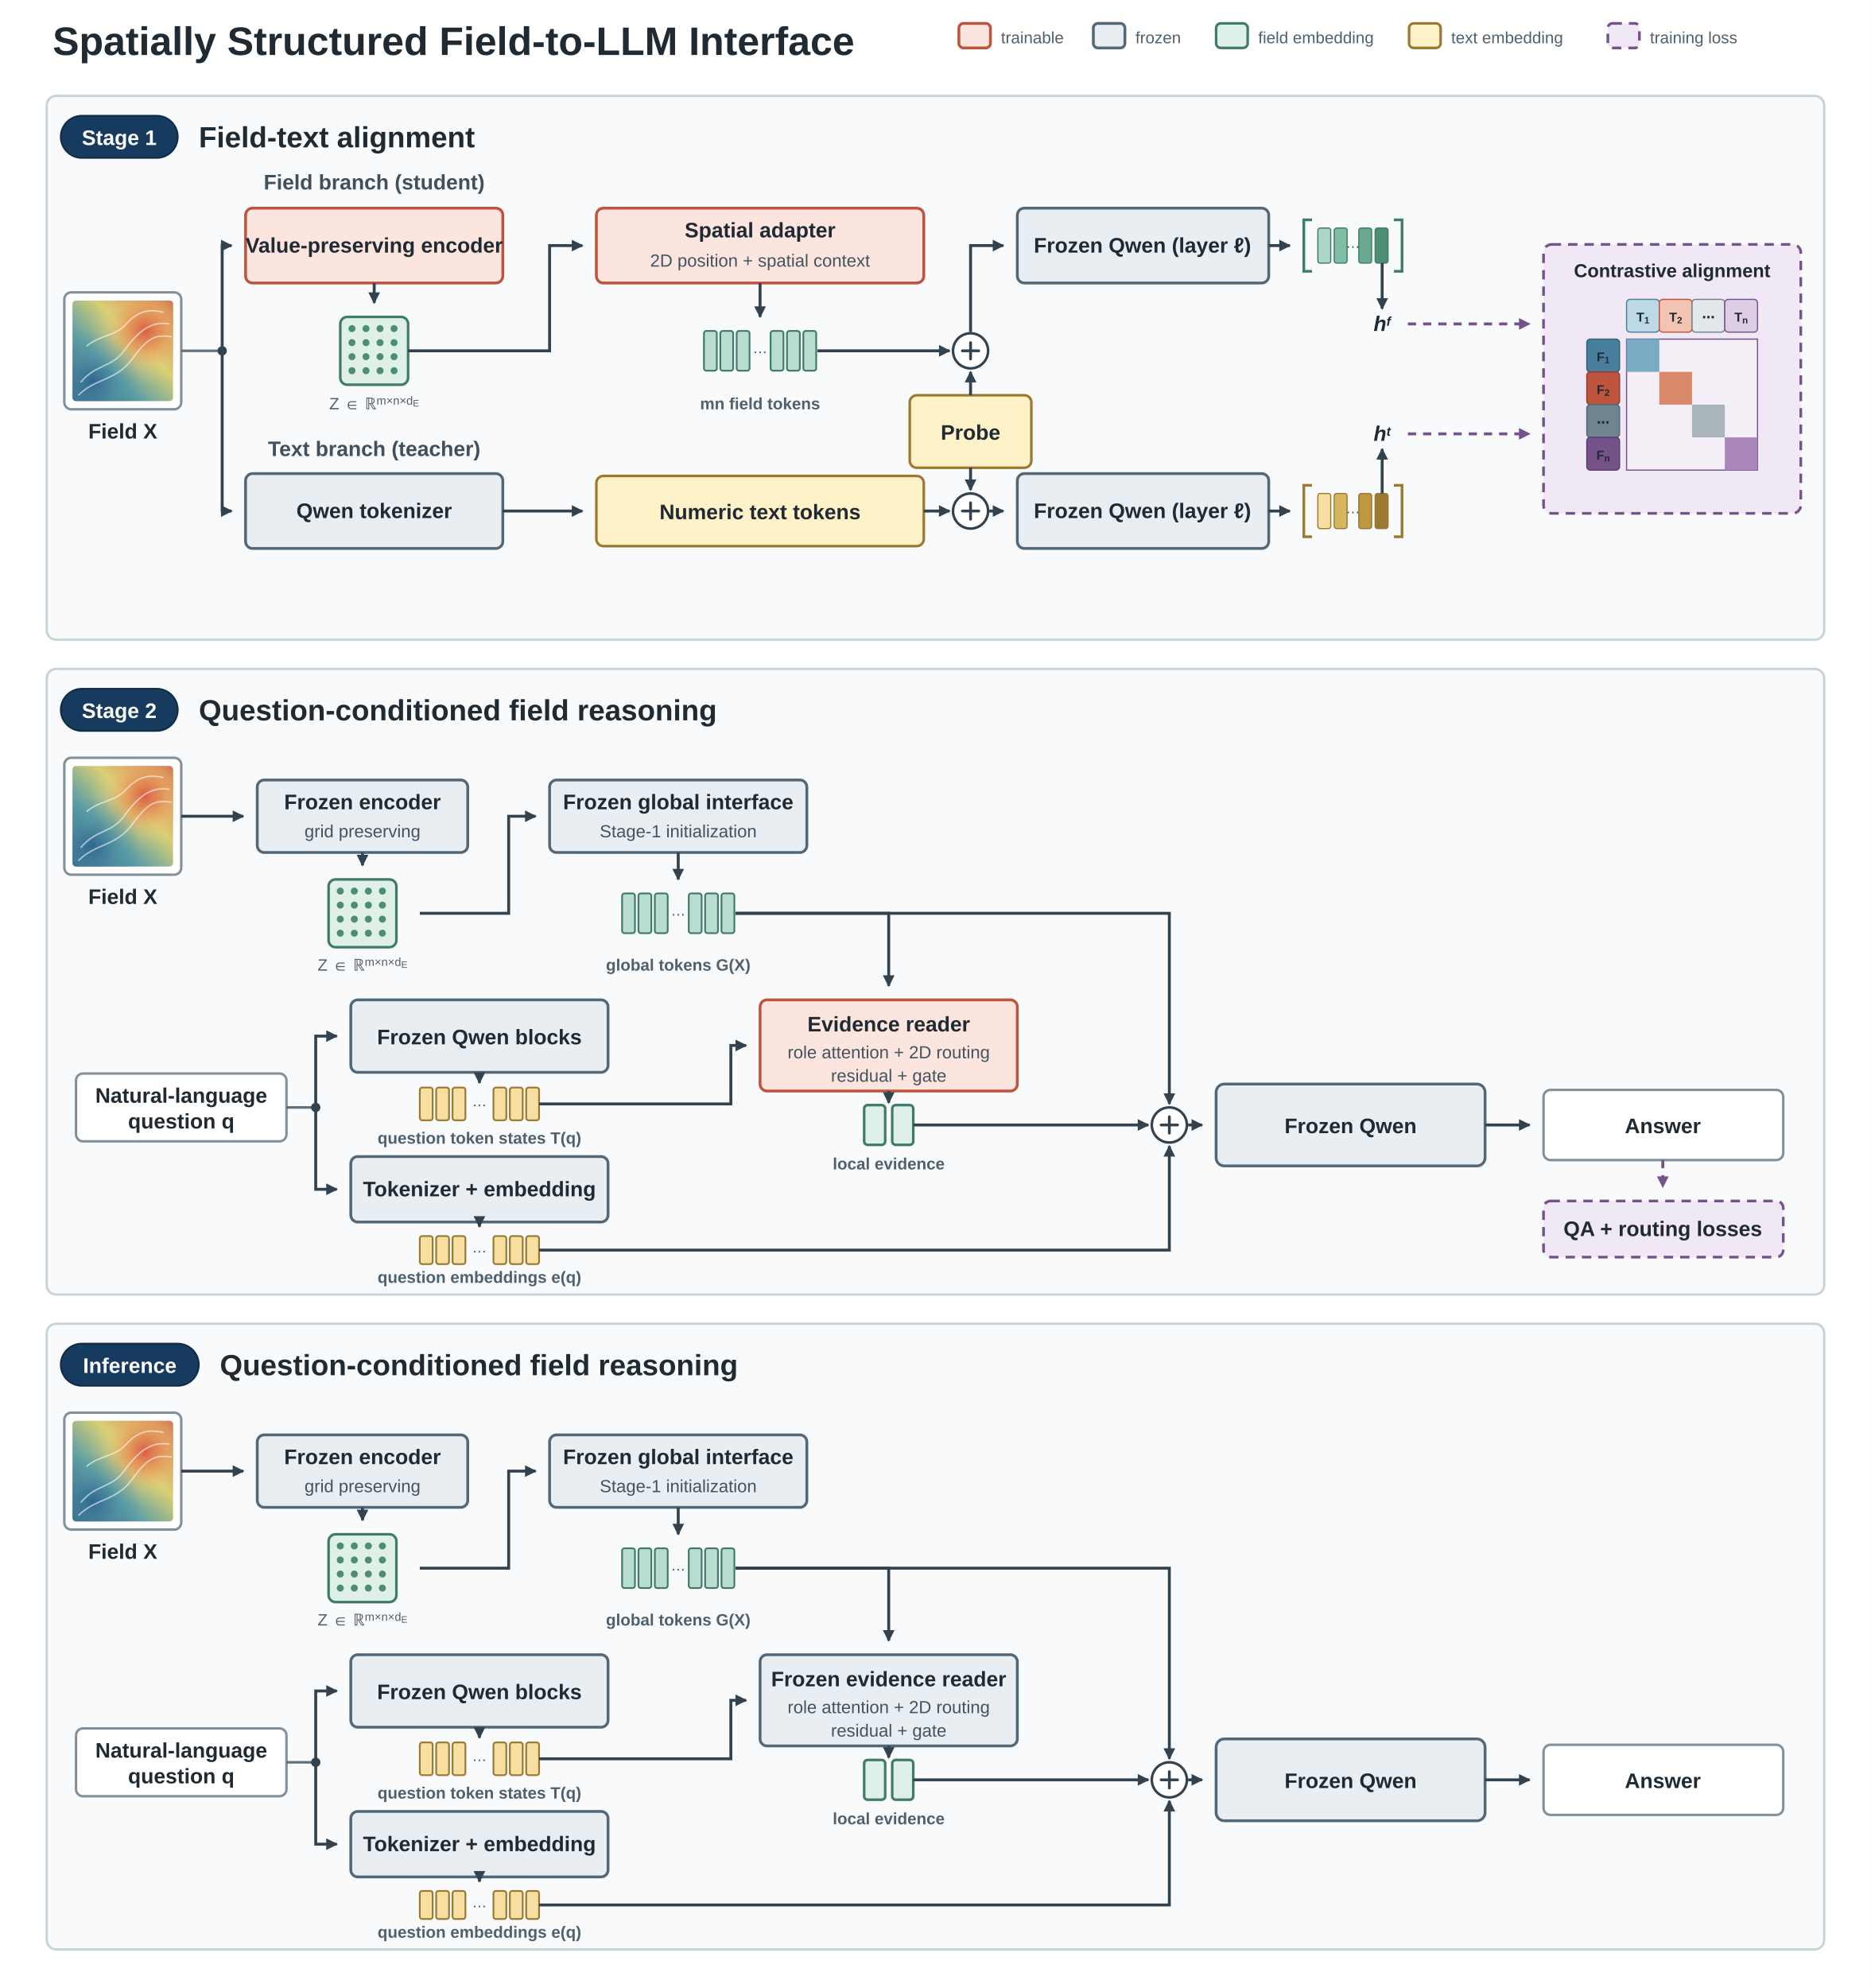
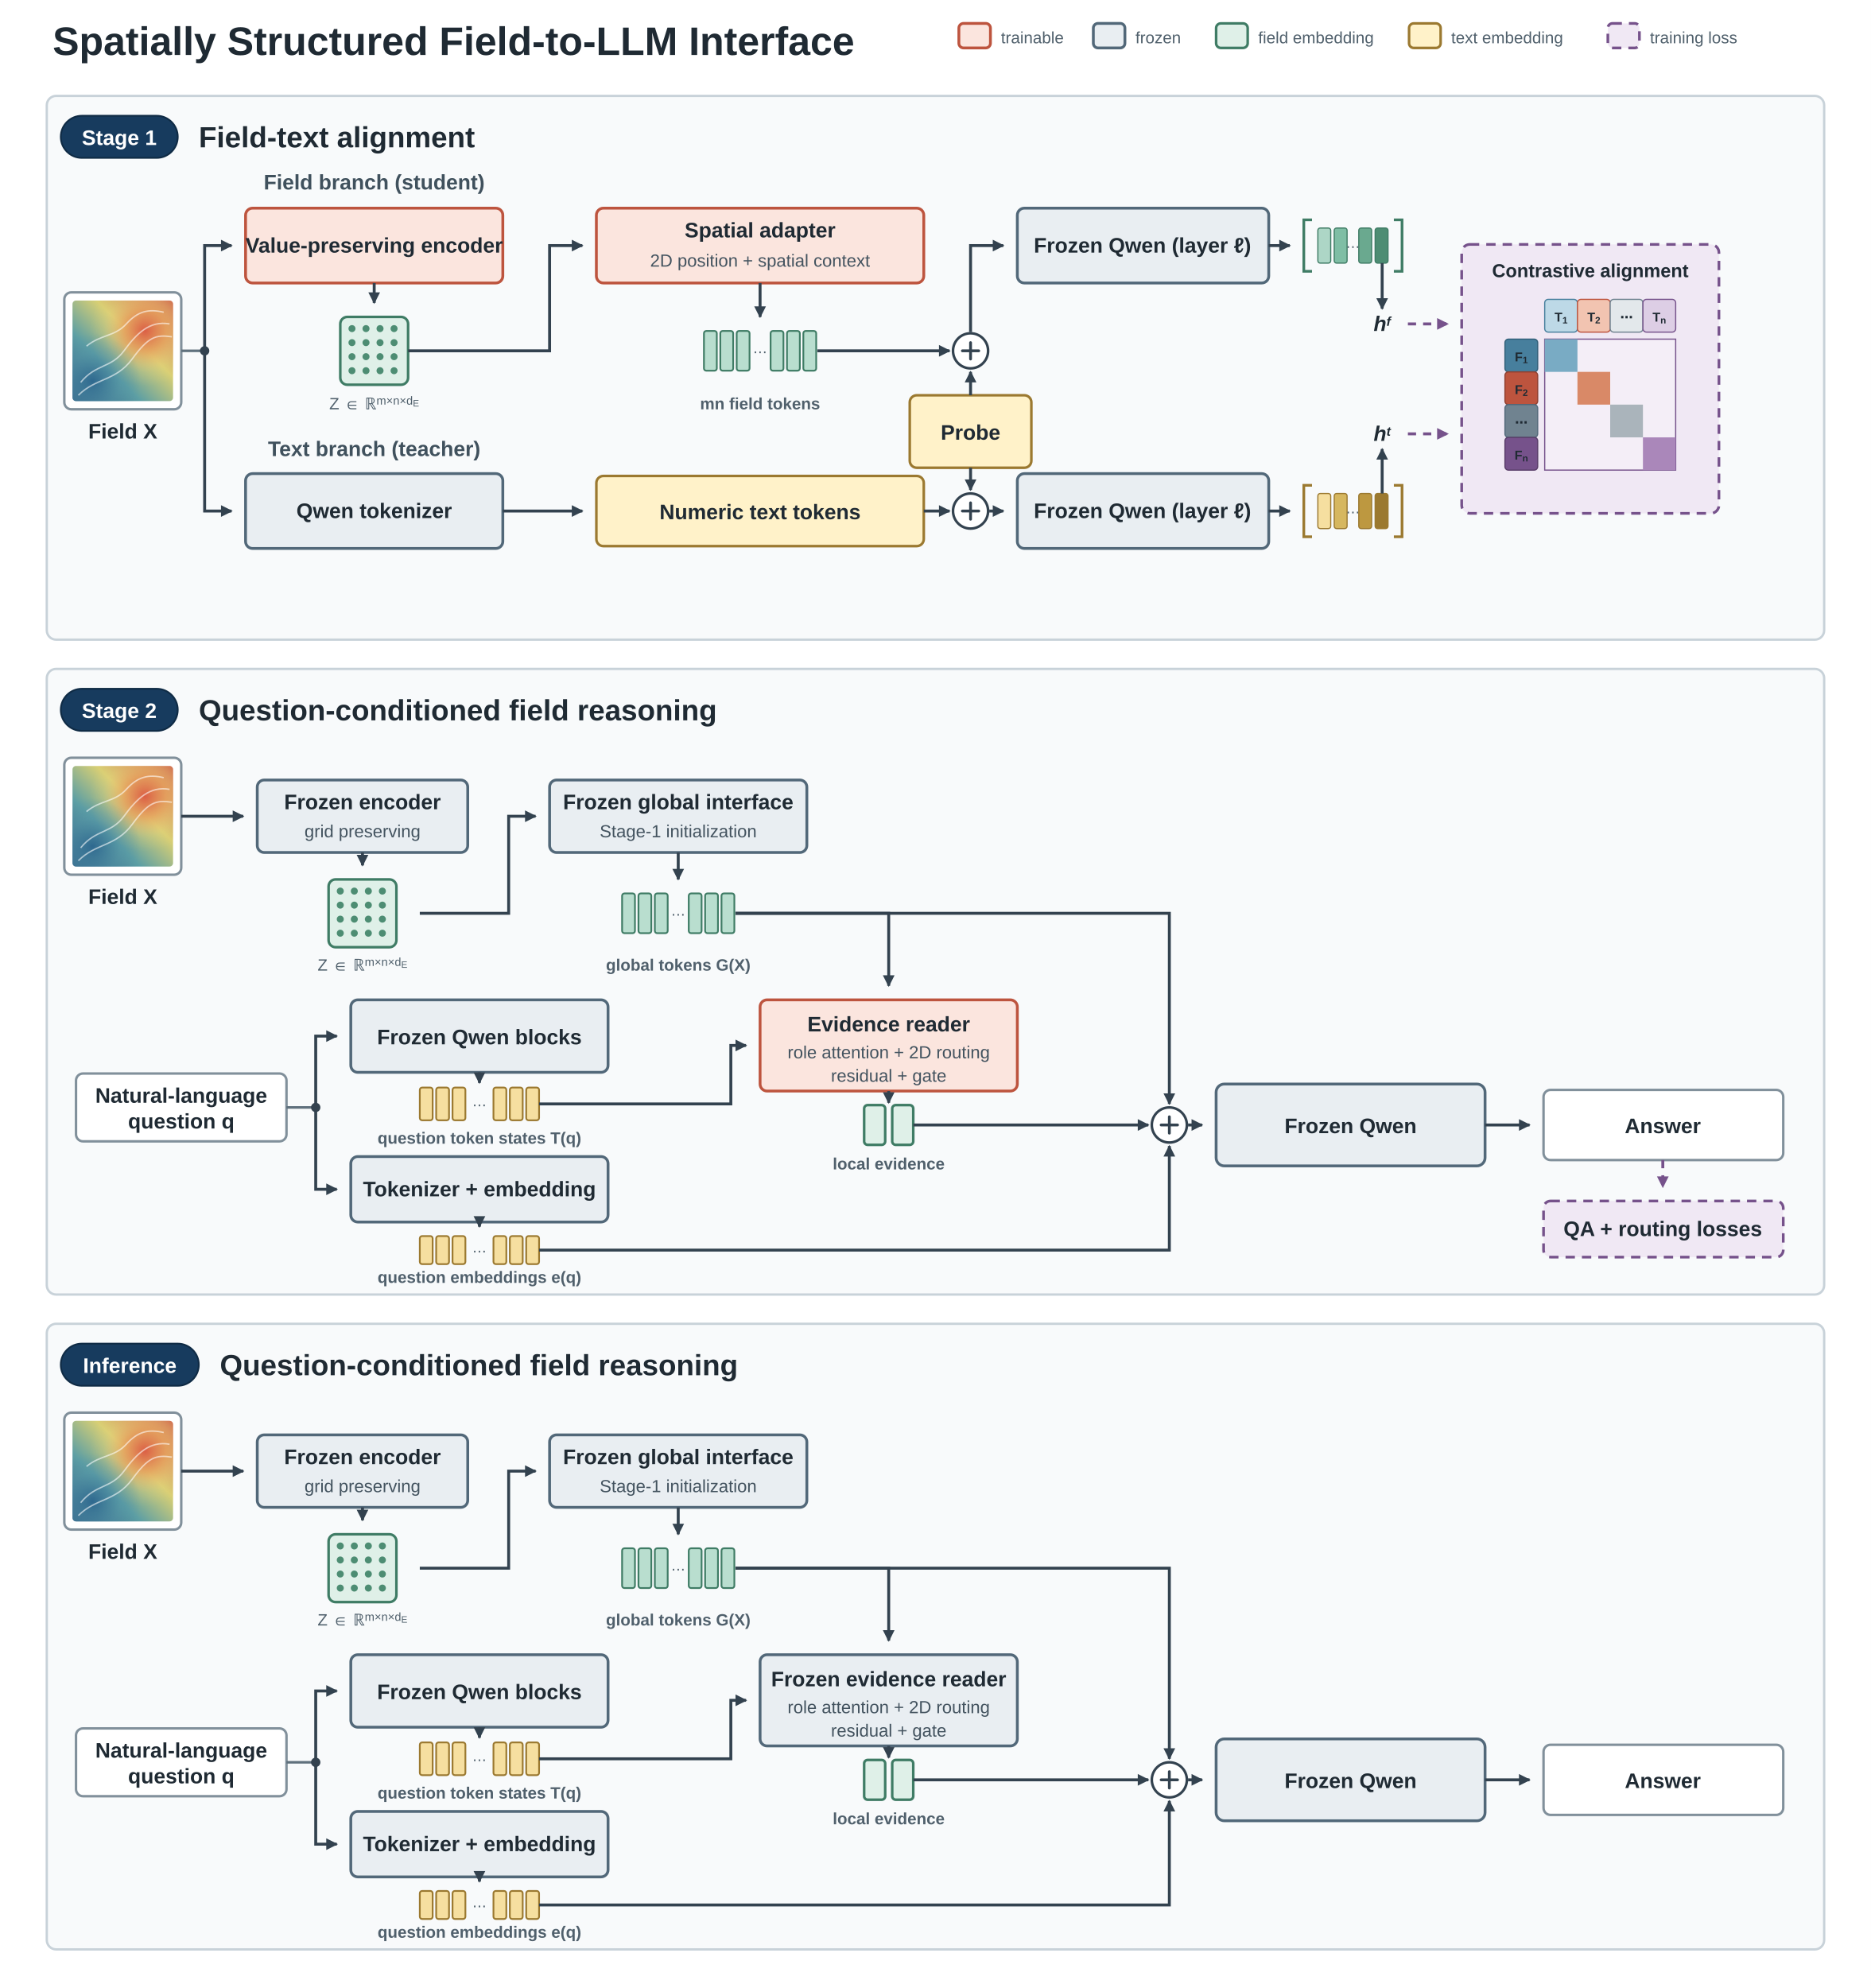
<svg xmlns="http://www.w3.org/2000/svg" width="1600" height="1700" viewBox="0 0 1600 1700" role="img" aria-labelledby="figure-title figure-desc">
  <defs>
    <marker id="arrow-dark" markerWidth="10" markerHeight="10" refX="9" refY="5" orient="auto" markerUnits="userSpaceOnUse">
      <path d="M0,0 L10,5 L0,10 Z" fill="#33424f" />
    </marker>
    <marker id="arrow-violet" markerWidth="10" markerHeight="10" refX="9" refY="5" orient="auto" markerUnits="userSpaceOnUse">
      <path d="M0,0 L10,5 L0,10 Z" fill="#76528b" />
    </marker>
    <linearGradient id="field-base" x1="0" y1="1" x2="1" y2="0">
      <stop offset="0" stop-color="#315f86" />
      <stop offset="0.34" stop-color="#5d9fa4" />
      <stop offset="0.62" stop-color="#d8cf74" />
      <stop offset="1" stop-color="#c95443" />
    </linearGradient>
    <radialGradient id="field-hotspot" cx="72%" cy="30%" r="55%">
      <stop offset="0" stop-color="#db5d44" stop-opacity="0.98" />
      <stop offset="0.38" stop-color="#e7a15e" stop-opacity="0.82" />
      <stop offset="0.75" stop-color="#efd681" stop-opacity="0.18" />
      <stop offset="1" stop-color="#efd681" stop-opacity="0" />
    </radialGradient>
    <radialGradient id="field-coolspot" cx="20%" cy="80%" r="48%">
      <stop offset="0" stop-color="#2c668e" stop-opacity="0.92" />
      <stop offset="0.58" stop-color="#4f8fa5" stop-opacity="0.42" />
      <stop offset="1" stop-color="#4f8fa5" stop-opacity="0" />
    </radialGradient>
    <style>
      text { font-family: Arial, Helvetica, sans-serif; fill: #1f2a33; letter-spacing: 0; }
      .title { font-size: 34px; font-weight: 700; } .panel-title { font-size: 25px; font-weight: 700; }
      .stage-badge { fill: #173b5e; stroke: #0f2b45; stroke-width: 1.5; }
      .stage-badge-text { font-size: 18px; font-weight: 700; fill: #ffffff; }
      .lane { font-size: 18px; font-weight: 700; fill: #40515d; } .box-title { font-size: 18px; font-weight: 700; }
      .box-text { font-size: 15px; fill: #43535f; } .small { font-size: 14px; fill: #50606c; } .tiny { font-size: 12px; fill: #50606c; }
      .panel { fill: #f8fafb; stroke: #c8d2d9; stroke-width: 2; }
      .trainable { fill: #fbe5de; stroke: #bd543e; stroke-width: 2.4; }
      .frozen { fill: #e9eef2; stroke: #526879; stroke-width: 2.4; }
      .field-token { fill: #dff0e8; stroke: #3f7c65; stroke-width: 2.2; }
      .text-token { fill: #fff2c9; stroke: #9b7930; stroke-width: 2.2; }
      .loss-only { fill: #f0e8f4; stroke: #76528b; stroke-width: 2.3; stroke-dasharray: 8 6; }
      .neutral { fill: #ffffff; stroke: #81909b; stroke-width: 2.1; }
      .arrow { fill: none; stroke: #33424f; stroke-width: 2.5; marker-end: url(#arrow-dark); }
      .arrow-violet { fill: none; stroke: #76528b; stroke-width: 2.5; stroke-dasharray: 7 6; marker-end: url(#arrow-violet); }
      .connector { fill: none; stroke: #60717d; stroke-width: 2.2; }
      .bracket-field { fill: none; stroke: #3f7c65; stroke-width: 2.3; } .bracket-text { fill: none; stroke: #9b7930; stroke-width: 2.3; }
    </style>
    <g id="heatmap">
      <rect x="0" y="0" width="100" height="100" rx="6" class="neutral" />
      <rect x="7" y="7" width="86" height="86" rx="3" fill="url(#field-base)" />
      <rect x="7" y="7" width="86" height="86" rx="3" fill="url(#field-hotspot)" />
      <rect x="7" y="7" width="86" height="86" rx="3" fill="url(#field-coolspot)" />
      <g fill="none" stroke="#ffffff" stroke-width="1.2" opacity="0.58">
        <path d="M14 77 C27 61, 40 65, 51 50 S73 24, 90 27" />
        <path d="M12 88 C27 73, 44 76, 58 57 S78 36, 92 38" />
        <path d="M19 46 C31 36, 43 38, 53 27 S72 14, 85 17" />
      </g>
    </g>
    <g id="latent-map">
      <rect x="0" y="0" width="58" height="58" rx="6" class="field-token" />
      <g fill="#4d8d73">
        <circle cx="10" cy="10" r="3" />
        <circle cx="22" cy="10" r="3" />
        <circle cx="34" cy="10" r="3" />
        <circle cx="46" cy="10" r="3" />
        <circle cx="10" cy="22" r="3" />
        <circle cx="22" cy="22" r="3" />
        <circle cx="34" cy="22" r="3" />
        <circle cx="46" cy="22" r="3" />
        <circle cx="10" cy="34" r="3" />
        <circle cx="22" cy="34" r="3" />
        <circle cx="34" cy="34" r="3" />
        <circle cx="46" cy="34" r="3" />
        <circle cx="10" cy="46" r="3" />
        <circle cx="22" cy="46" r="3" />
        <circle cx="34" cy="46" r="3" />
        <circle cx="46" cy="46" r="3" />
      </g>
    </g>
    <g id="concat-node">
      <circle cx="16" cy="16" r="15" fill="#ffffff" stroke="#33424f" stroke-width="2.2" />
      <path d="M9 16 H23 M16 9 V23" fill="none" stroke="#33424f" stroke-width="2.4" stroke-linecap="round" />
    </g>
  </defs>
  <rect x="0" y="0" width="1600" height="1700" fill="#ffffff" />
  <g id="header">
    <text x="45" y="47" class="title">Spatially Structured Field-to-LLM Interface</text>
    <g id="legend" transform="translate(820,20)">
      <rect x="0" y="0" width="27" height="21" rx="4" class="trainable" />
      <text x="36" y="17" class="small">trainable</text>
      <rect x="115" y="0" width="27" height="21" rx="4" class="frozen" />
      <text x="151" y="17" class="small">frozen</text>
      <rect x="220" y="0" width="27" height="21" rx="4" class="field-token" />
      <text x="256" y="17" class="small">field embedding</text>
      <rect x="385" y="0" width="27" height="21" rx="4" class="text-token" />
      <text x="421" y="17" class="small">text embedding</text>
      <rect x="555" y="0" width="27" height="21" rx="4" class="loss-only" />
      <text x="591" y="17" class="small">training loss</text>
    </g>
  </g>
  <g id="stage1">
    <rect x="40" y="82" width="1520" height="465" rx="8" class="panel" />
    <rect x="52" y="99" width="100" height="36" rx="18" class="stage-badge" />
    <text x="102" y="124" text-anchor="middle" class="stage-badge-text">Stage 1</text>
    <text x="170" y="126" class="panel-title">Field-text alignment</text>
    <use href="#heatmap" x="55" y="250" />
    <text x="105" y="375" text-anchor="middle" class="box-title">Field X</text>
-     <path d="M155 300 H190" class="connector" />
-     <circle cx="190" cy="300" r="4" fill="#33424f" />
-     <path d="M190 300 V210 H198" class="arrow" />
-     <path d="M190 300 V437 H198" class="arrow" />
+     <path d="M155 300 H175" class="connector" />
+     <circle cx="175" cy="300" r="4" fill="#33424f" />
+     <path d="M175 300 V210 H198" class="arrow" />
+     <path d="M175 300 V437 H198" class="arrow" />
    <text x="320" y="162" text-anchor="middle" class="lane">Field branch (student)</text>
    <rect x="210" y="178" width="220" height="64" rx="6" class="trainable" />
    <text x="320" y="216" text-anchor="middle" class="box-title">Value-preserving encoder</text>
    <path d="M320 242 V259" class="arrow" />
    <use href="#latent-map" x="291" y="271" />
    <text x="320" y="350" text-anchor="middle" class="small">Z ∈ ℝ<tspan baseline-shift="super" font-size="10">m×n×d<tspan baseline-shift="sub" font-size="8">E</tspan>
      </tspan>
    </text>
    <path d="M349 300 H470 V210 H498" class="arrow" />
    <rect x="510" y="178" width="280" height="64" rx="6" class="trainable" />
    <text x="650" y="203" text-anchor="middle" class="box-title">Spatial adapter</text>
    <text x="650" y="228" text-anchor="middle" class="box-text">2D position + spatial context</text>
    <path d="M650 242 V271" class="arrow" />
    <g id="field-token-row">
      <g fill="#b9decf" stroke="#3f7c65" stroke-width="1.5">
        <rect x="602" y="283" width="11" height="34" rx="2" />
        <rect x="616" y="283" width="11" height="34" rx="2" />
        <rect x="630" y="283" width="11" height="34" rx="2" />
        <rect x="659" y="283" width="11" height="34" rx="2" />
        <rect x="673" y="283" width="11" height="34" rx="2" />
        <rect x="687" y="283" width="11" height="34" rx="2" />
      </g>
      <text x="650" y="305" text-anchor="middle" class="tiny">⋯</text>
      <text x="650" y="350" text-anchor="middle" class="small" font-weight="700">mn field tokens</text>
    </g>
    <path d="M699 300 H812" class="arrow" />
    <use href="#concat-node" x="814" y="284" />
    <text x="320" y="390" text-anchor="middle" class="lane">Text branch (teacher)</text>
    <rect x="210" y="405" width="220" height="64" rx="6" class="frozen" />
    <text x="320" y="443" text-anchor="middle" class="box-title">Qwen tokenizer</text>
    <path d="M430 437 H498" class="arrow" />
    <rect x="510" y="407" width="280" height="60" rx="6" class="text-token" />
    <text x="650" y="444" text-anchor="middle" class="box-title">Numeric text tokens</text>
    <path d="M790 437 H812" class="arrow" />
    <use href="#concat-node" x="814" y="421" />
    <g id="shared-probe">
      <rect x="778" y="338" width="104" height="62" rx="6" class="text-token" />
      <text x="830" y="376" text-anchor="middle" class="box-title">Probe</text>
      <path d="M830 338 V318" class="arrow" />
      <path d="M830 400 V419" class="arrow" />
    </g>
    <path d="M830 284 V210 H858" class="arrow" />
    <path d="M846 437 H858" class="arrow" />
    <rect x="870" y="178" width="215" height="64" rx="6" class="frozen" />
    <text x="977" y="216" text-anchor="middle" class="box-title">Frozen Qwen (layer ℓ)</text>
    <rect x="870" y="405" width="215" height="64" rx="6" class="frozen" />
    <text x="977" y="443" text-anchor="middle" class="box-title">Frozen Qwen (layer ℓ)</text>
    <path d="M1085 210 H1103" class="arrow" />
    <path d="M1085 437 H1103" class="arrow" />
    <g id="field-hidden" transform="translate(1122,188)">
      <path d="M0 0 H-7 V44 H0" class="bracket-field" />
      <rect x="5" y="7" width="11" height="30" rx="2" fill="#add6c6" stroke="#3f7c65" />
      <rect x="19" y="7" width="11" height="30" rx="2" fill="#7fbea5" stroke="#3f7c65" />
      <text x="35" y="27" text-anchor="middle" class="tiny">⋯</text>
      <rect x="40" y="7" width="11" height="30" rx="2" fill="#6aa98f" stroke="#3f7c65" />
      <rect x="54" y="7" width="11" height="30" rx="2" fill="#4d8d73" stroke="#3f7c65" />
      <path d="M70 0 H77 V44 H70" class="bracket-field" />
    </g>
    <path d="M1182 225 V264" class="arrow" />
    <text x="1182" y="283" text-anchor="middle" font-size="18" font-weight="700" font-style="italic">h<tspan baseline-shift="super" font-size="11">f</tspan>
    </text>
-     <path d="M1204 277 H1308" class="arrow-violet" />
+     <path d="M1204 277 H1238" class="arrow-violet" />
    <g id="text-hidden" transform="translate(1122,415)">
      <path d="M0 0 H-7 V44 H0" class="bracket-text" />
      <rect x="5" y="7" width="11" height="30" rx="2" fill="#f6dfa0" stroke="#9b7930" />
      <rect x="19" y="7" width="11" height="30" rx="2" fill="#d6b75f" stroke="#9b7930" />
      <text x="35" y="27" text-anchor="middle" class="tiny">⋯</text>
      <rect x="40" y="7" width="11" height="30" rx="2" fill="#bd9840" stroke="#9b7930" />
      <rect x="54" y="7" width="11" height="30" rx="2" fill="#9b7930" stroke="#9b7930" />
      <path d="M70 0 H77 V44 H70" class="bracket-text" />
    </g>
    <path d="M1182 422 V384" class="arrow" />
    <text x="1182" y="377" text-anchor="middle" font-size="18" font-weight="700" font-style="italic">h<tspan baseline-shift="super" font-size="11">t</tspan>
    </text>
-     <path d="M1204 371 H1308" class="arrow-violet" />
-     <g id="stage1-alignment-matrix" transform="translate(1320,209)">
+     <path d="M1204 371 H1238" class="arrow-violet" />
+     <g id="stage1-alignment-matrix" transform="translate(1250,209)">
      <rect x="0" y="0" width="220" height="230" rx="7" class="loss-only" />
      <text x="110" y="28" text-anchor="middle" font-size="16" font-weight="700">Contrastive alignment</text>
      <g transform="translate(37,47)">
        <rect x="34" y="0" width="28" height="28" rx="3" fill="#bdd9e7" stroke="#477f9d" />
        <rect x="62" y="0" width="28" height="28" rx="3" fill="#f2c4b1" stroke="#bd543e" />
        <rect x="90" y="0" width="28" height="28" rx="3" fill="#e3e8eb" stroke="#708390" />
        <rect x="118" y="0" width="28" height="28" rx="3" fill="#ddcee5" stroke="#76528b" />
        <text x="48" y="19" text-anchor="middle" font-size="11" font-weight="700">T<tspan baseline-shift="sub" font-size="8">1</tspan>
        </text>
        <text x="76" y="19" text-anchor="middle" font-size="11" font-weight="700">T<tspan baseline-shift="sub" font-size="8">2</tspan>
        </text>
        <text x="104" y="19" text-anchor="middle" font-size="11" font-weight="700">⋯</text>
        <text x="132" y="19" text-anchor="middle" font-size="11" font-weight="700">T<tspan baseline-shift="sub" font-size="8">n</tspan>
        </text>
        <rect x="0" y="34" width="28" height="28" rx="3" fill="#477f9d" stroke="#315f78" />
        <rect x="0" y="62" width="28" height="28" rx="3" fill="#bd543e" stroke="#8e3f2f" />
        <rect x="0" y="90" width="28" height="28" rx="3" fill="#708390" stroke="#526879" />
        <rect x="0" y="118" width="28" height="28" rx="3" fill="#76528b" stroke="#583d68" />
        <text x="14" y="53" text-anchor="middle" font-size="11" font-weight="700" fill="#ffffff">F<tspan baseline-shift="sub" font-size="8">1</tspan>
        </text>
        <text x="14" y="81" text-anchor="middle" font-size="11" font-weight="700" fill="#ffffff">F<tspan baseline-shift="sub" font-size="8">2</tspan>
        </text>
        <text x="14" y="109" text-anchor="middle" font-size="11" font-weight="700" fill="#ffffff">⋯</text>
        <text x="14" y="137" text-anchor="middle" font-size="11" font-weight="700" fill="#ffffff">F<tspan baseline-shift="sub" font-size="8">n</tspan>
        </text>
        <rect x="34" y="34" width="112" height="112" fill="#f4eef7" stroke="#76528b" />
        <rect x="34" y="34" width="28" height="28" fill="#79abc4" />
        <rect x="62" y="62" width="28" height="28" fill="#d98967" />
        <rect x="90" y="90" width="28" height="28" fill="#aab4bb" />
        <rect x="118" y="118" width="28" height="28" fill="#aa87ba" />
        <g class="matrix-grid">
          <line x1="62" y1="34" x2="62" y2="146" />
          <line x1="90" y1="34" x2="90" y2="146" />
          <line x1="118" y1="34" x2="118" y2="146" />
          <line x1="34" y1="62" x2="146" y2="62" />
          <line x1="34" y1="90" x2="146" y2="90" />
          <line x1="34" y1="118" x2="146" y2="118" />
        </g>
      </g>
    </g>
  </g>
  <g id="stage2">
    <rect x="40" y="572" width="1520" height="535" rx="8" class="panel" />
    <rect x="52" y="589" width="100" height="36" rx="18" class="stage-badge" />
    <text x="102" y="614" text-anchor="middle" class="stage-badge-text">Stage 2</text>
    <text x="170" y="616" class="panel-title">Question-conditioned field reasoning</text>
    <use href="#heatmap" x="55" y="648" />
    <text x="105" y="773" text-anchor="middle" class="box-title">Field X</text>
    <path d="M155 698 H208" class="arrow" />
    <rect x="220" y="667" width="180" height="62" rx="6" class="frozen" />
    <text x="310" y="692" text-anchor="middle" class="box-title">Frozen encoder</text>
    <text x="310" y="716" text-anchor="middle" class="box-text">grid preserving</text>
    <path d="M310 729 V740" class="arrow" />
    <g id="stage2-latent">
      <use href="#latent-map" x="281" y="752" />
      <text x="310" y="830" text-anchor="middle" class="small">Z ∈ ℝ<tspan baseline-shift="super" font-size="10">m×n×d<tspan baseline-shift="sub" font-size="8">E</tspan>
        </tspan>
      </text>
    </g>
    <path d="M359 781 H435 V698 H458" class="arrow" />
    <rect x="470" y="667" width="220" height="62" rx="6" class="frozen" />
    <text x="580" y="692" text-anchor="middle" class="box-title">Frozen global interface</text>
    <text x="580" y="716" text-anchor="middle" class="box-text">Stage-1 initialization</text>
    <path d="M580 729 V752" class="arrow" />
    <g id="global-token-row">
      <g fill="#b9decf" stroke="#3f7c65" stroke-width="1.5">
        <rect x="532" y="764" width="11" height="34" rx="2" />
        <rect x="546" y="764" width="11" height="34" rx="2" />
        <rect x="560" y="764" width="11" height="34" rx="2" />
        <rect x="589" y="764" width="11" height="34" rx="2" />
        <rect x="603" y="764" width="11" height="34" rx="2" />
        <rect x="617" y="764" width="11" height="34" rx="2" />
      </g>
      <text x="580" y="786" text-anchor="middle" class="tiny">⋯</text>
      <text x="580" y="830" text-anchor="middle" class="small" font-weight="700">global tokens G(X)</text>
    </g>
    <rect x="65" y="918" width="180" height="58" rx="6" class="neutral" />
    <text x="155" y="943" text-anchor="middle" class="box-title">Natural-language</text>
    <text x="155" y="965" text-anchor="middle" class="box-title">question q</text>
    <path d="M245 947 H270" class="connector" />
    <circle cx="270" cy="947" r="4" fill="#33424f" />
    <path d="M270 947 V886 H288" class="arrow" />
    <rect x="300" y="855" width="220" height="62" rx="6" class="frozen" />
    <text x="410" y="893" text-anchor="middle" class="box-title">Frozen Qwen blocks</text>
    <path d="M410 917 V926" class="arrow" />
    <g id="question-state-row">
      <g fill="#f6dfa0" stroke="#9b7930" stroke-width="1.5">
        <rect x="359" y="930" width="11" height="28" rx="2" />
        <rect x="373" y="930" width="11" height="28" rx="2" />
        <rect x="387" y="930" width="11" height="28" rx="2" />
        <rect x="422" y="930" width="11" height="28" rx="2" />
        <rect x="436" y="930" width="11" height="28" rx="2" />
        <rect x="450" y="930" width="11" height="28" rx="2" />
      </g>
      <text x="410" y="949" text-anchor="middle" class="tiny">⋯</text>
      <text x="410" y="978" text-anchor="middle" class="small" font-weight="700">question token states T(q)</text>
    </g>
    <rect x="650" y="855" width="220" height="78" rx="6" class="trainable" />
    <text x="760" y="882" text-anchor="middle" class="box-title">Evidence reader</text>
    <text x="760" y="905" text-anchor="middle" class="box-text">role attention + 2D routing</text>
    <text x="760" y="925" text-anchor="middle" class="box-text">residual + gate</text>
    <path d="M629 781 H760 V843" class="arrow" />
    <path d="M461 944 H625 V894 H638" class="arrow" />
    <path d="M760 933 V943" class="arrow" />
    <g id="local-token-row">
      <rect x="739" y="945" width="18" height="34" rx="3" class="field-token" />
      <rect x="763" y="945" width="18" height="34" rx="3" class="field-token" />
      <text x="760" y="1000" text-anchor="middle" class="small" font-weight="700">local evidence</text>
    </g>
    <path d="M270 947 V1017 H288" class="arrow" />
    <rect x="300" y="989" width="220" height="56" rx="6" class="frozen" />
    <text x="410" y="1023" text-anchor="middle" class="box-title">Tokenizer + embedding</text>
    <path d="M410 1045 V1049" class="arrow" />
    <g id="question-token-row">
      <g fill="#f6dfa0" stroke="#9b7930" stroke-width="1.5">
        <rect x="359" y="1057" width="11" height="24" rx="2" />
        <rect x="373" y="1057" width="11" height="24" rx="2" />
        <rect x="387" y="1057" width="11" height="24" rx="2" />
        <rect x="422" y="1057" width="11" height="24" rx="2" />
        <rect x="436" y="1057" width="11" height="24" rx="2" />
        <rect x="450" y="1057" width="11" height="24" rx="2" />
      </g>
      <text x="410" y="1074" text-anchor="middle" class="tiny">⋯</text>
      <text x="410" y="1097" text-anchor="middle" class="small" font-weight="700">question embeddings e(q)</text>
    </g>
    <path d="M629 781 H1000 V944" class="arrow" />
    <path d="M781 962 H982" class="arrow" />
    <path d="M461 1069 H1000 V980" class="arrow" />
    <use href="#concat-node" x="984" y="946" />
    <path d="M1016 962 H1028" class="arrow" />
    <rect x="1040" y="927" width="230" height="70" rx="7" class="frozen" />
    <text x="1155" y="969" text-anchor="middle" class="box-title">Frozen Qwen</text>
    <path d="M1270 962 H1308" class="arrow" />
    <rect x="1320" y="932" width="205" height="60" rx="6" class="neutral" />
    <text x="1422" y="969" text-anchor="middle" class="box-title">Answer</text>
    <path d="M1422 992 V1015" class="arrow-violet" />
    <rect x="1320" y="1027" width="205" height="48" rx="6" class="loss-only" />
    <text x="1422" y="1057" text-anchor="middle" class="box-title">QA + routing losses</text>
  </g>
  <g id="inference">
    <rect x="40" y="1132" width="1520" height="535" rx="8" class="panel" />
    <rect x="52" y="1149" width="118" height="36" rx="18" class="stage-badge" />
    <text x="111" y="1174" text-anchor="middle" class="stage-badge-text">Inference</text>
    <text x="188" y="1176" class="panel-title">Question-conditioned field reasoning</text>
    <use href="#heatmap" x="55" y="1208" />
    <text x="105" y="1333" text-anchor="middle" class="box-title">Field X</text>
    <path d="M155 1258 H208" class="arrow" />
    <rect x="220" y="1227" width="180" height="62" rx="6" class="frozen" />
    <text x="310" y="1252" text-anchor="middle" class="box-title">Frozen encoder</text>
    <text x="310" y="1276" text-anchor="middle" class="box-text">grid preserving</text>
    <path d="M310 1289 V1300" class="arrow" />
    <g id="inference-latent">
      <use href="#latent-map" x="281" y="1312" />
      <text x="310" y="1390" text-anchor="middle" class="small">Z ∈ ℝ<tspan baseline-shift="super" font-size="10">m×n×d<tspan baseline-shift="sub" font-size="8">E</tspan>
        </tspan>
      </text>
    </g>
    <path d="M359 1341 H435 V1258 H458" class="arrow" />
    <rect x="470" y="1227" width="220" height="62" rx="6" class="frozen" />
    <text x="580" y="1252" text-anchor="middle" class="box-title">Frozen global interface</text>
    <text x="580" y="1276" text-anchor="middle" class="box-text">Stage-1 initialization</text>
    <path d="M580 1289 V1312" class="arrow" />
    <g id="inference-global-token-row">
      <g fill="#b9decf" stroke="#3f7c65" stroke-width="1.5">
        <rect x="532" y="1324" width="11" height="34" rx="2" />
        <rect x="546" y="1324" width="11" height="34" rx="2" />
        <rect x="560" y="1324" width="11" height="34" rx="2" />
        <rect x="589" y="1324" width="11" height="34" rx="2" />
        <rect x="603" y="1324" width="11" height="34" rx="2" />
        <rect x="617" y="1324" width="11" height="34" rx="2" />
      </g>
      <text x="580" y="1346" text-anchor="middle" class="tiny">⋯</text>
      <text x="580" y="1390" text-anchor="middle" class="small" font-weight="700">global tokens G(X)</text>
    </g>
    <rect x="65" y="1478" width="180" height="58" rx="6" class="neutral" />
    <text x="155" y="1503" text-anchor="middle" class="box-title">Natural-language</text>
    <text x="155" y="1525" text-anchor="middle" class="box-title">question q</text>
    <path d="M245 1507 H270" class="connector" />
    <circle cx="270" cy="1507" r="4" fill="#33424f" />
    <path d="M270 1507 V1446 H288" class="arrow" />
    <rect x="300" y="1415" width="220" height="62" rx="6" class="frozen" />
    <text x="410" y="1453" text-anchor="middle" class="box-title">Frozen Qwen blocks</text>
    <path d="M410 1477 V1486" class="arrow" />
    <g id="inference-question-state-row">
      <g fill="#f6dfa0" stroke="#9b7930" stroke-width="1.5">
        <rect x="359" y="1490" width="11" height="28" rx="2" />
        <rect x="373" y="1490" width="11" height="28" rx="2" />
        <rect x="387" y="1490" width="11" height="28" rx="2" />
        <rect x="422" y="1490" width="11" height="28" rx="2" />
        <rect x="436" y="1490" width="11" height="28" rx="2" />
        <rect x="450" y="1490" width="11" height="28" rx="2" />
      </g>
      <text x="410" y="1509" text-anchor="middle" class="tiny">⋯</text>
      <text x="410" y="1538" text-anchor="middle" class="small" font-weight="700">question token states T(q)</text>
    </g>
    <rect x="650" y="1415" width="220" height="78" rx="6" class="frozen" />
    <text x="760" y="1442" text-anchor="middle" class="box-title">Frozen evidence reader</text>
    <text x="760" y="1465" text-anchor="middle" class="box-text">role attention + 2D routing</text>
    <text x="760" y="1485" text-anchor="middle" class="box-text">residual + gate</text>
    <path d="M629 1341 H760 V1403" class="arrow" />
    <path d="M461 1504 H625 V1454 H638" class="arrow" />
    <path d="M760 1493 V1503" class="arrow" />
    <g id="inference-local-token-row">
      <rect x="739" y="1505" width="18" height="34" rx="3" class="field-token" />
      <rect x="763" y="1505" width="18" height="34" rx="3" class="field-token" />
      <text x="760" y="1560" text-anchor="middle" class="small" font-weight="700">local evidence</text>
    </g>
    <path d="M270 1507 V1577 H288" class="arrow" />
    <rect x="300" y="1549" width="220" height="56" rx="6" class="frozen" />
    <text x="410" y="1583" text-anchor="middle" class="box-title">Tokenizer + embedding</text>
    <path d="M410 1605 V1609" class="arrow" />
    <g id="inference-question-token-row">
      <g fill="#f6dfa0" stroke="#9b7930" stroke-width="1.5">
        <rect x="359" y="1617" width="11" height="24" rx="2" />
        <rect x="373" y="1617" width="11" height="24" rx="2" />
        <rect x="387" y="1617" width="11" height="24" rx="2" />
        <rect x="422" y="1617" width="11" height="24" rx="2" />
        <rect x="436" y="1617" width="11" height="24" rx="2" />
        <rect x="450" y="1617" width="11" height="24" rx="2" />
      </g>
      <text x="410" y="1634" text-anchor="middle" class="tiny">⋯</text>
      <text x="410" y="1657" text-anchor="middle" class="small" font-weight="700">question embeddings e(q)</text>
    </g>
    <path d="M629 1341 H1000 V1504" class="arrow" />
    <path d="M781 1522 H982" class="arrow" />
    <path d="M461 1629 H1000 V1540" class="arrow" />
    <use href="#concat-node" x="984" y="1506" />
    <path d="M1016 1522 H1028" class="arrow" />
    <rect x="1040" y="1487" width="230" height="70" rx="7" class="frozen" />
    <text x="1155" y="1529" text-anchor="middle" class="box-title">Frozen Qwen</text>
    <path d="M1270 1522 H1308" class="arrow" />
    <rect x="1320" y="1492" width="205" height="60" rx="6" class="neutral" />
    <text x="1422" y="1529" text-anchor="middle" class="box-title">Answer</text>
  </g>
</svg>
